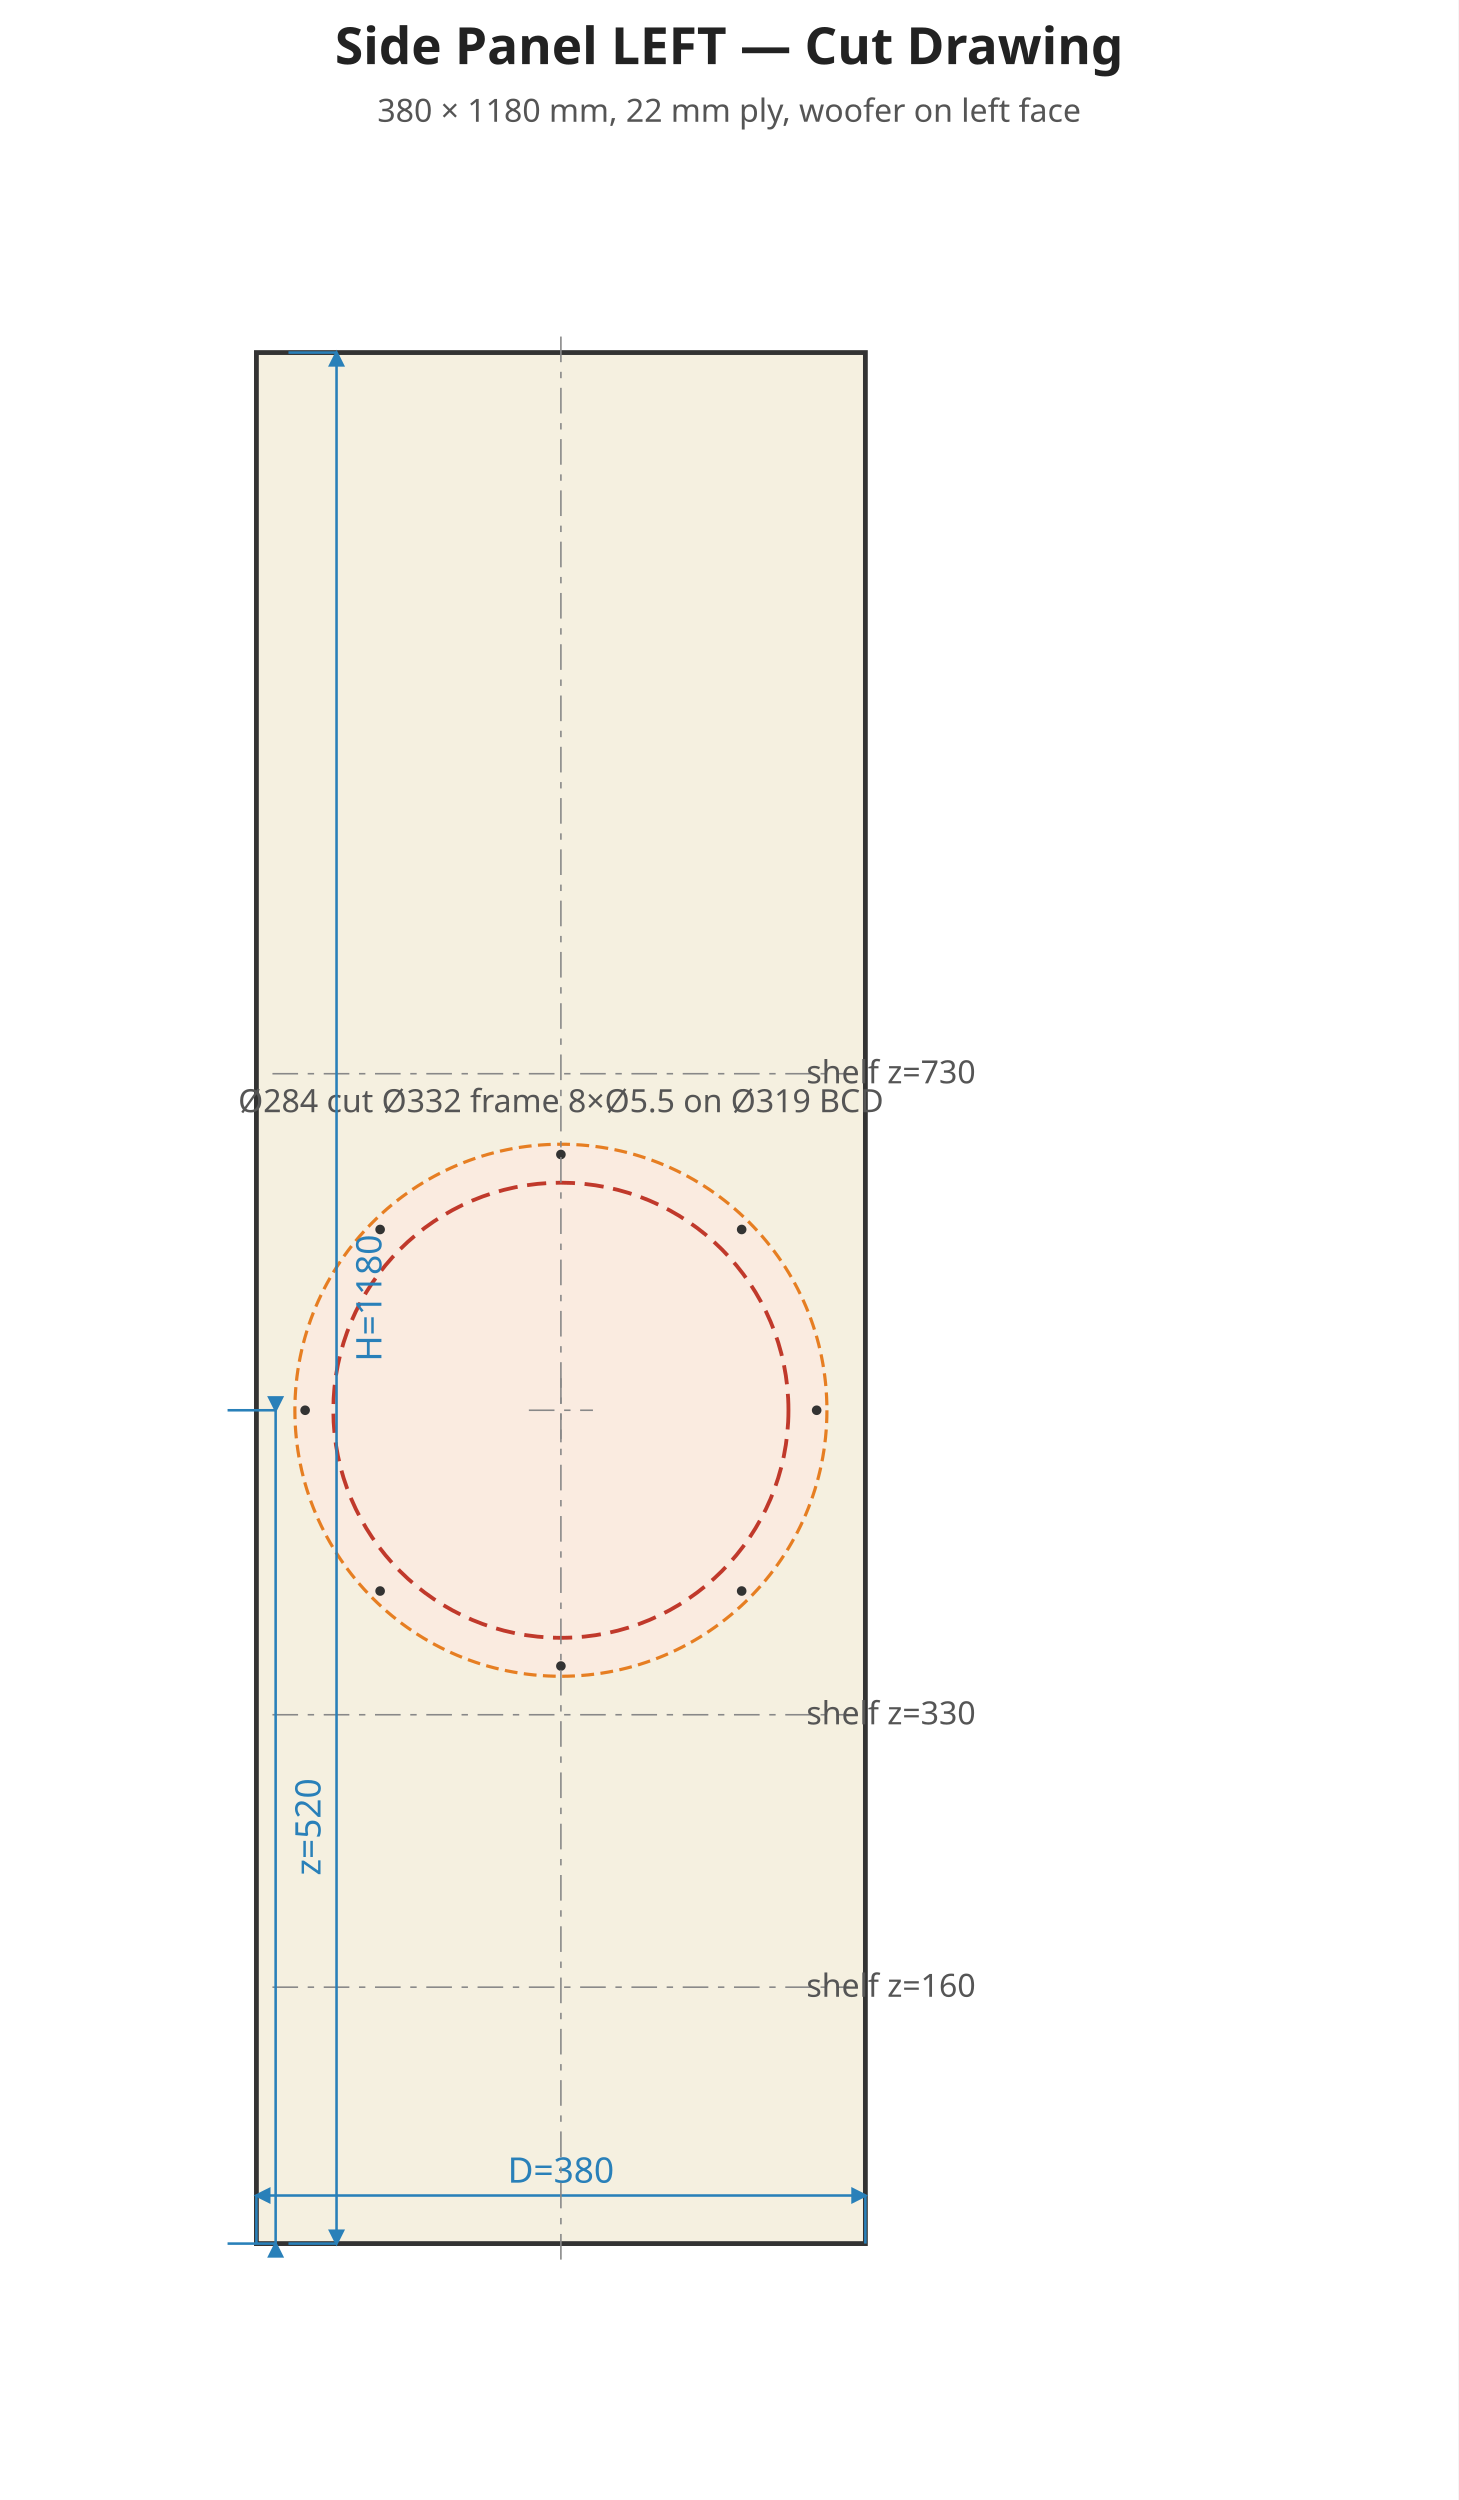
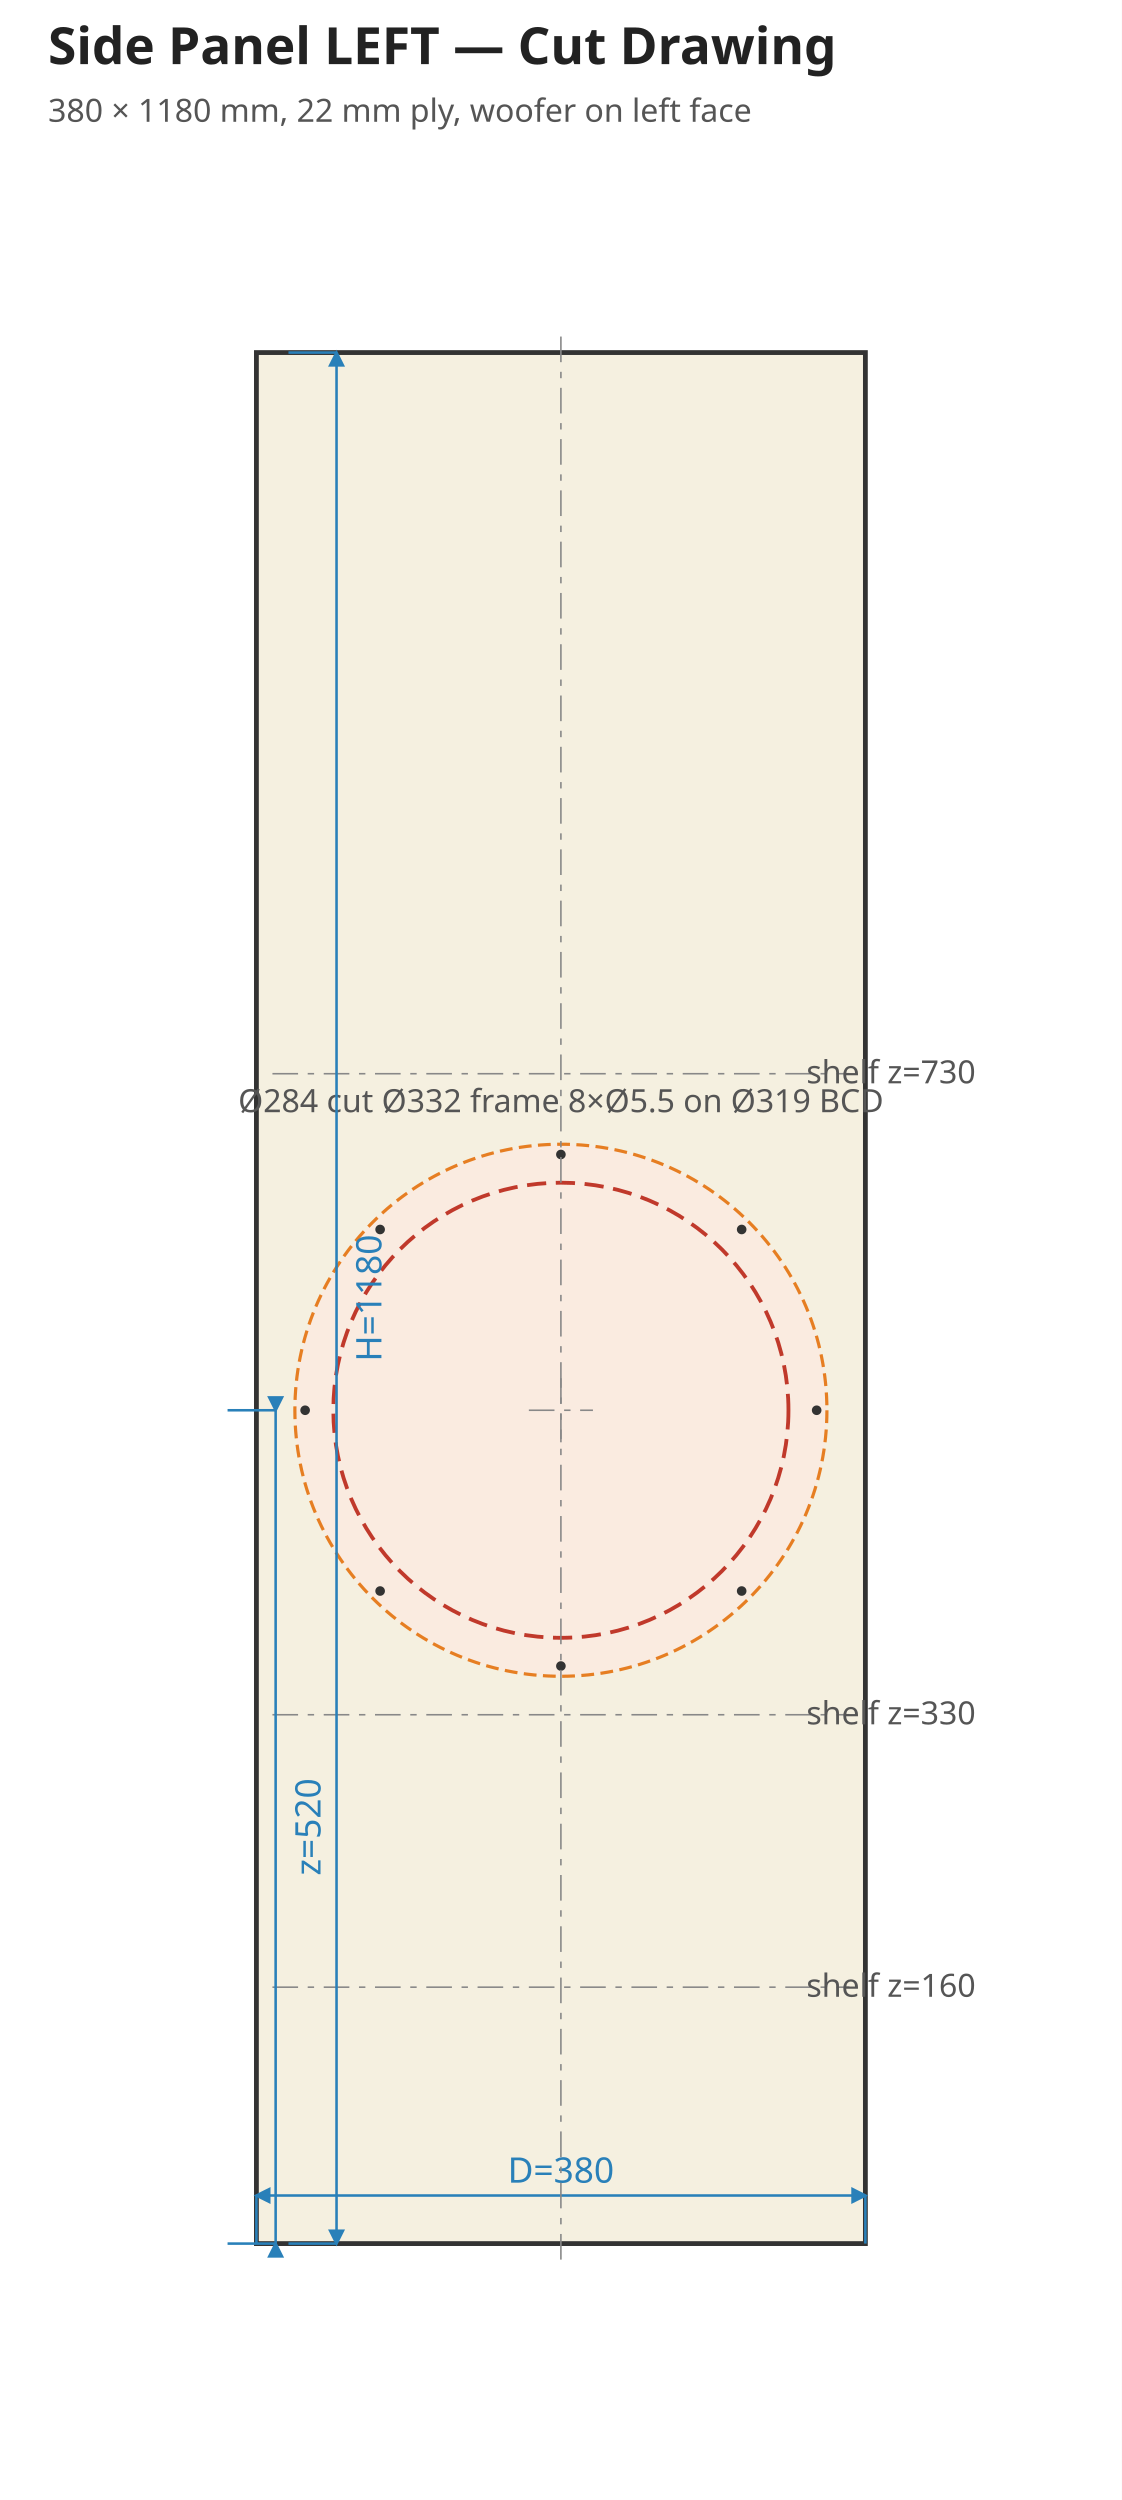
- <svg xmlns="http://www.w3.org/2000/svg" width="455" height="780" viewBox="0 0 455 780">
+ <svg xmlns="http://www.w3.org/2000/svg" width="350" height="780" viewBox="0 0 350 780">
  <style>.panel { fill: #f5f0e0; stroke: #333; stroke-width: 1.5; }
.cutout { fill: none; stroke: #c0392b; stroke-width: 1.2; stroke-dasharray: 6,3; }
.rebate { fill: #faebe0; stroke: #e67e22; stroke-width: 1.0; stroke-dasharray: 4,2; }
.pilot { fill: #333; }
.dim-line { stroke: #2980b9; stroke-width: 0.8; fill: none; }
.dim-text { fill: #2980b9; font-family: sans-serif; font-size: 11px; text-anchor: middle; }
.dim-text-v { fill: #2980b9; font-family: sans-serif; font-size: 11px; text-anchor: middle; }
.label { fill: #333; font-family: sans-serif; font-size: 12px; text-anchor: middle; font-weight: bold; }
.label-sm { fill: #555; font-family: sans-serif; font-size: 10px; text-anchor: middle; }
.label-driver { fill: #c0392b; font-family: sans-serif; font-size: 11px; text-anchor: middle; font-weight: bold; }
- .title-text { fill: #222; font-family: sans-serif; font-size: 16px; font-weight: bold; text-anchor: middle; }
- .subtitle { fill: #555; font-family: sans-serif; font-size: 10px; text-anchor: middle; }
+ .title-text { fill: #222; font-family: sans-serif; font-size: 16px; font-weight: bold; }
+ .subtitle { fill: #555; font-family: sans-serif; font-size: 10px; }
.note { fill: #555; font-family: sans-serif; font-size: 10px; }
.arrow { stroke: #2980b9; stroke-width: 0.8; fill: #2980b9; }
.center-line { stroke: #888; stroke-width: 0.5; stroke-dasharray: 8,3,2,3; }
</style>
-   <rect width="455" height="780" fill="white" />
-   <text x="227.5" y="20.0" class="title-text">Side Panel LEFT — Cut Drawing</text>
-   <text x="227.5" y="38.0" class="subtitle">380 × 1180 mm, 22 mm ply, woofer on left face</text>
+   <rect width="350" height="780" fill="white" />
+   <text x="15.0" y="20.0" class="title-text">Side Panel LEFT — Cut Drawing</text>
+   <text x="15.0" y="38.0" class="subtitle">380 × 1180 mm, 22 mm ply, woofer on left face</text>
  <rect x="80.0" y="110.0" width="190.0" height="590.0" class="panel" />
  <circle cx="175.0" cy="440.0" r="83.0" class="rebate" />
  <circle cx="175.0" cy="440.0" r="71.0" class="cutout" />
  <line x1="165.0" y1="440.0" x2="185.0" y2="440.0" class="center-line" />
  <line x1="175.0" y1="430.0" x2="175.0" y2="450.0" class="center-line" />
  <circle cx="254.8" cy="440.0" r="1.5" class="pilot" />
  <circle cx="231.4" cy="496.4" r="1.5" class="pilot" />
  <circle cx="175.0" cy="519.8" r="1.5" class="pilot" />
  <circle cx="118.6" cy="496.4" r="1.5" class="pilot" />
  <circle cx="95.2" cy="440.0" r="1.5" class="pilot" />
  <circle cx="118.6" cy="383.6" r="1.5" class="pilot" />
  <circle cx="175.0" cy="360.2" r="1.5" class="pilot" />
  <circle cx="231.4" cy="383.6" r="1.5" class="pilot" />
  <text x="175.0" y="347.0" class="label-sm">Ø284 cut  Ø332 frame  8×Ø5.5 on Ø319 BCD</text>
  <line x1="85.0" y1="620.0" x2="265.0" y2="620.0" class="center-line" />
  <text x="278.0" y="623.0" class="label-sm">shelf z=160</text>
  <line x1="85.0" y1="535.0" x2="265.0" y2="535.0" class="center-line" />
  <text x="278.0" y="538.0" class="label-sm">shelf z=330</text>
  <line x1="85.0" y1="335.0" x2="265.0" y2="335.0" class="center-line" />
  <text x="278.0" y="338.0" class="label-sm">shelf z=730</text>
  <line x1="80.0" y1="700.0" x2="80.0" y2="685.0" class="dim-line" />
  <line x1="270.0" y1="700.0" x2="270.0" y2="685.0" class="dim-line" />
  <line x1="80.0" y1="685.0" x2="270.0" y2="685.0" class="dim-line" />
  <polygon points="80.0,685.0 84.0,683.0 84.0,687.0" class="arrow" />
  <polygon points="270.0,685.0 266.0,683.0 266.0,687.0" class="arrow" />
  <text x="175.0" y="681.0" class="dim-text">D=380</text>
  <line x1="90.0" y1="110.0" x2="105.0" y2="110.0" class="dim-line" />
  <line x1="90.0" y1="700.0" x2="105.0" y2="700.0" class="dim-line" />
  <line x1="105.0" y1="110.0" x2="105.0" y2="700.0" class="dim-line" />
  <polygon points="105.0,110.0 103.0,114.0 107.0,114.0" class="arrow" />
  <polygon points="105.0,700.0 103.0,696.0 107.0,696.0" class="arrow" />
  <text x="119.0" y="405.0" class="dim-text-v" transform="rotate(-90 119.0 405.0)">H=1180</text>
  <line x1="71.0" y1="700.0" x2="86.0" y2="700.0" class="dim-line" />
  <line x1="71.0" y1="440.0" x2="86.0" y2="440.0" class="dim-line" />
  <line x1="86.0" y1="700.0" x2="86.0" y2="440.0" class="dim-line" />
  <polygon points="86.0,700.0 84.0,704.0 88.0,704.0" class="arrow" />
  <polygon points="86.0,440.0 84.0,436.0 88.0,436.0" class="arrow" />
  <text x="100.0" y="570.0" class="dim-text-v" transform="rotate(-90 100.0 570.0)">z=520</text>
  <line x1="175.0" y1="105.0" x2="175.0" y2="705.0" class="center-line" />
</svg>
